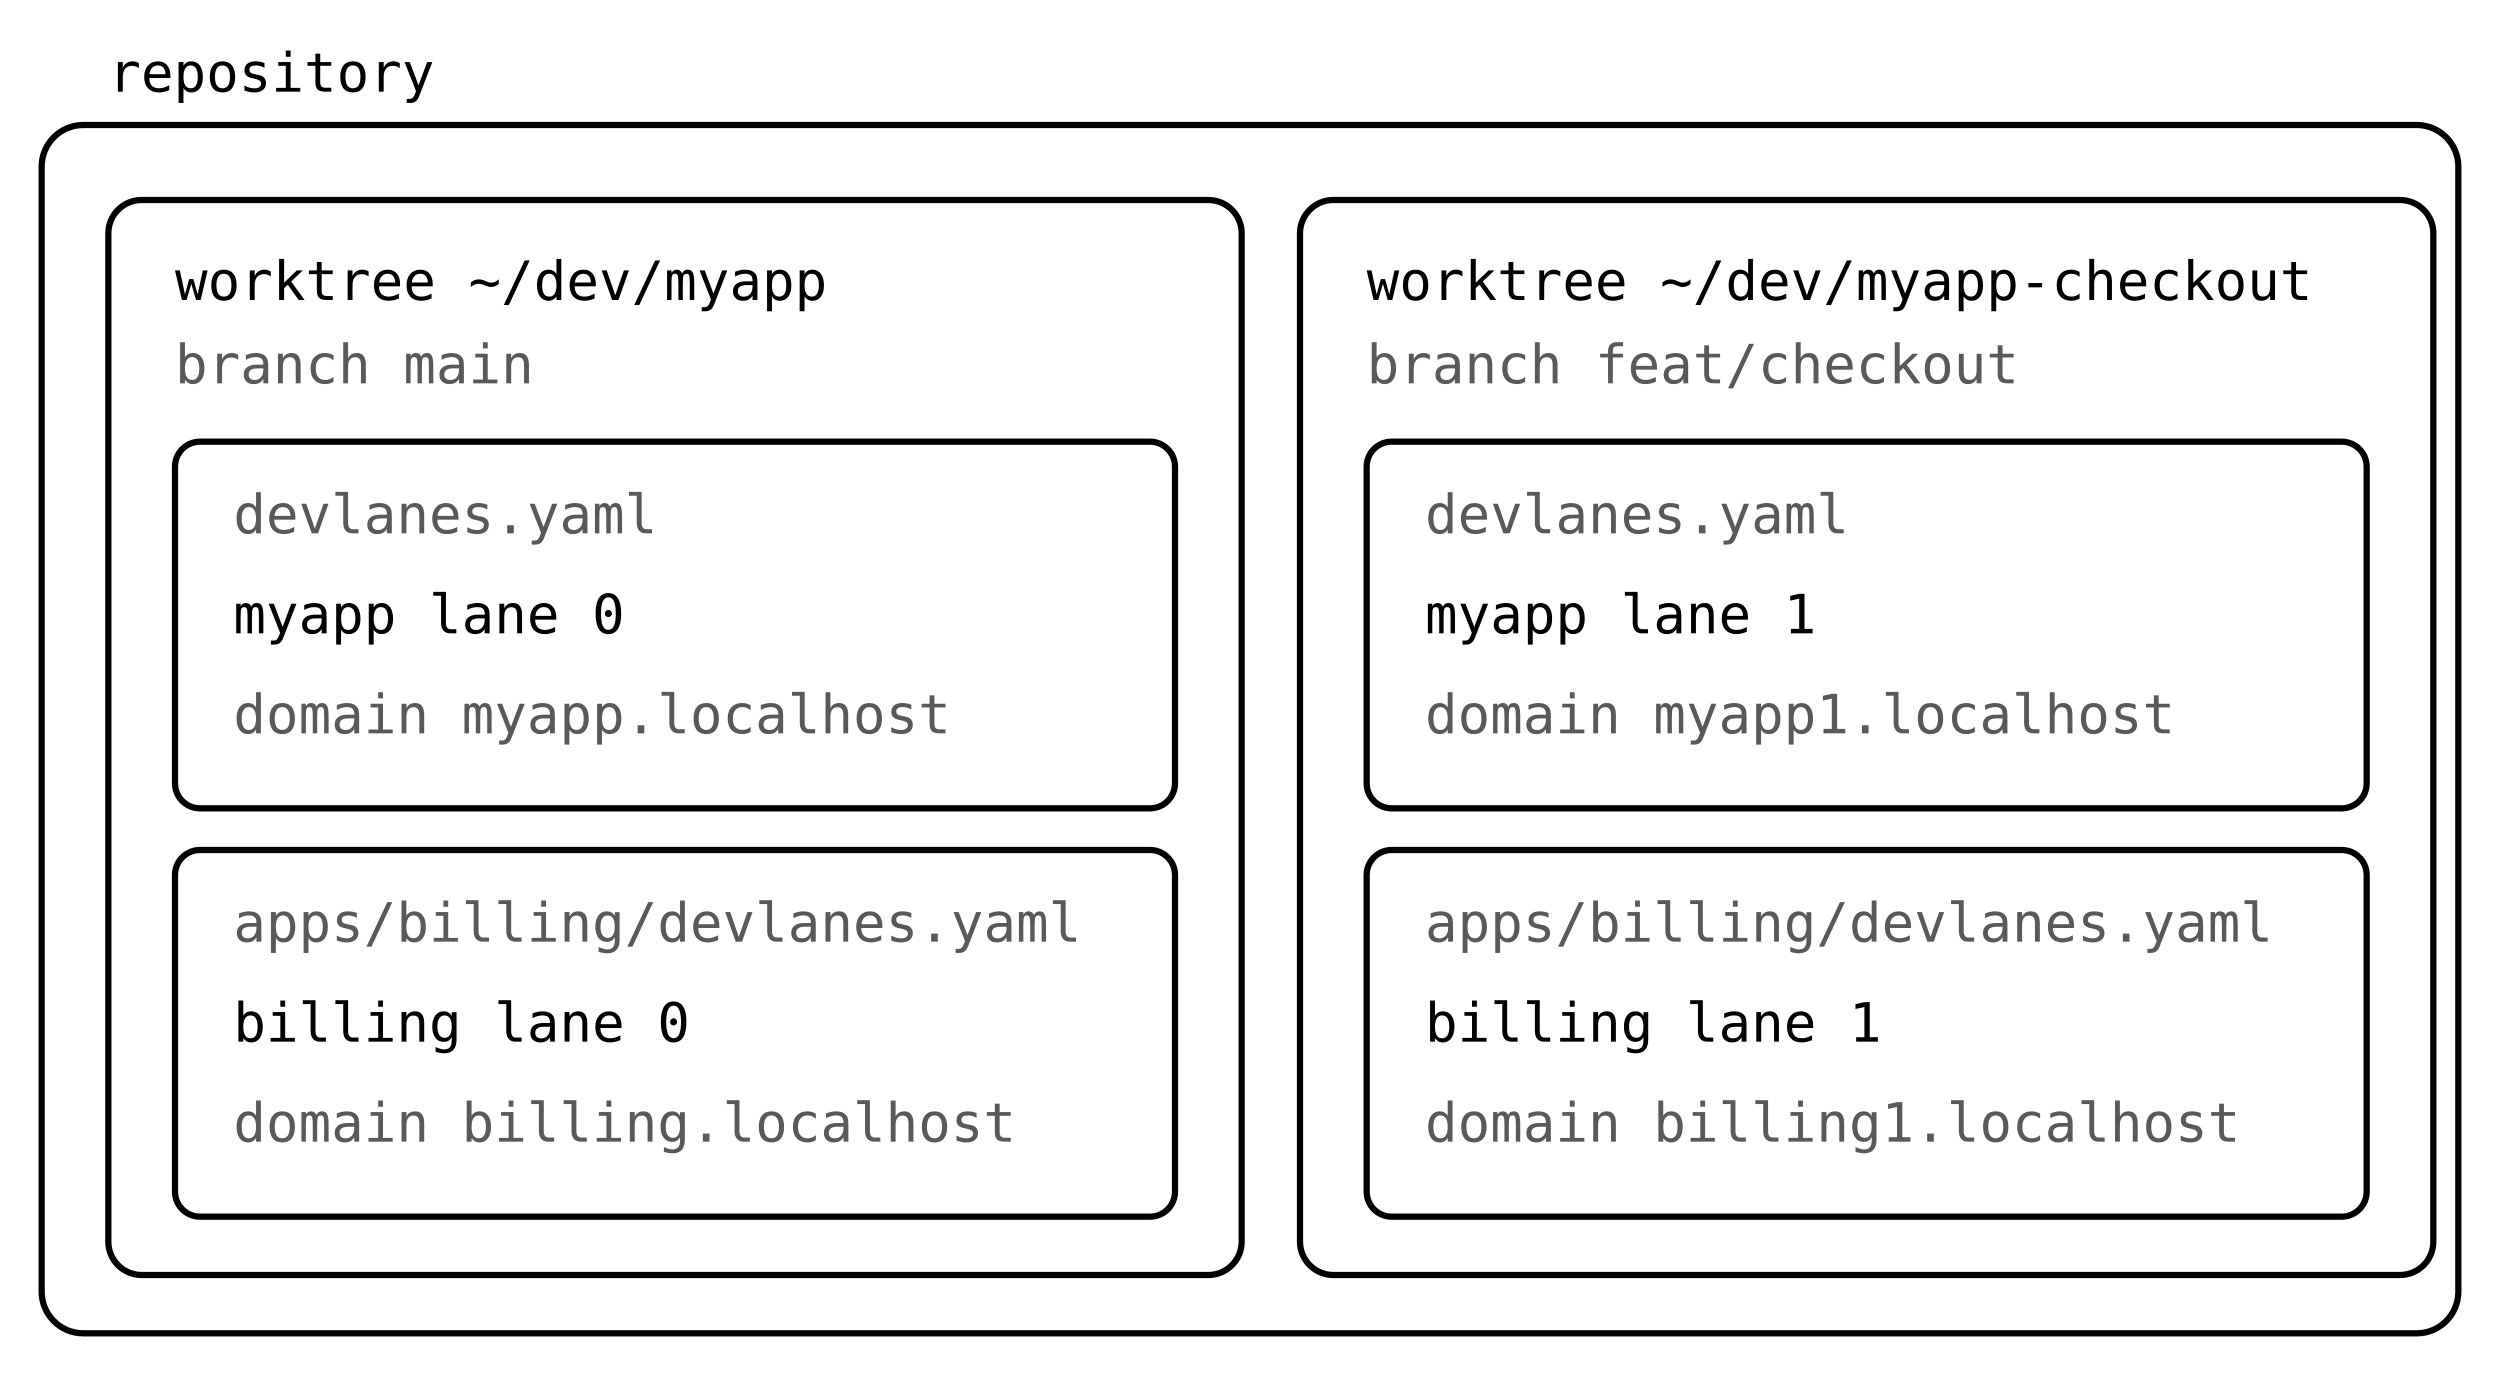
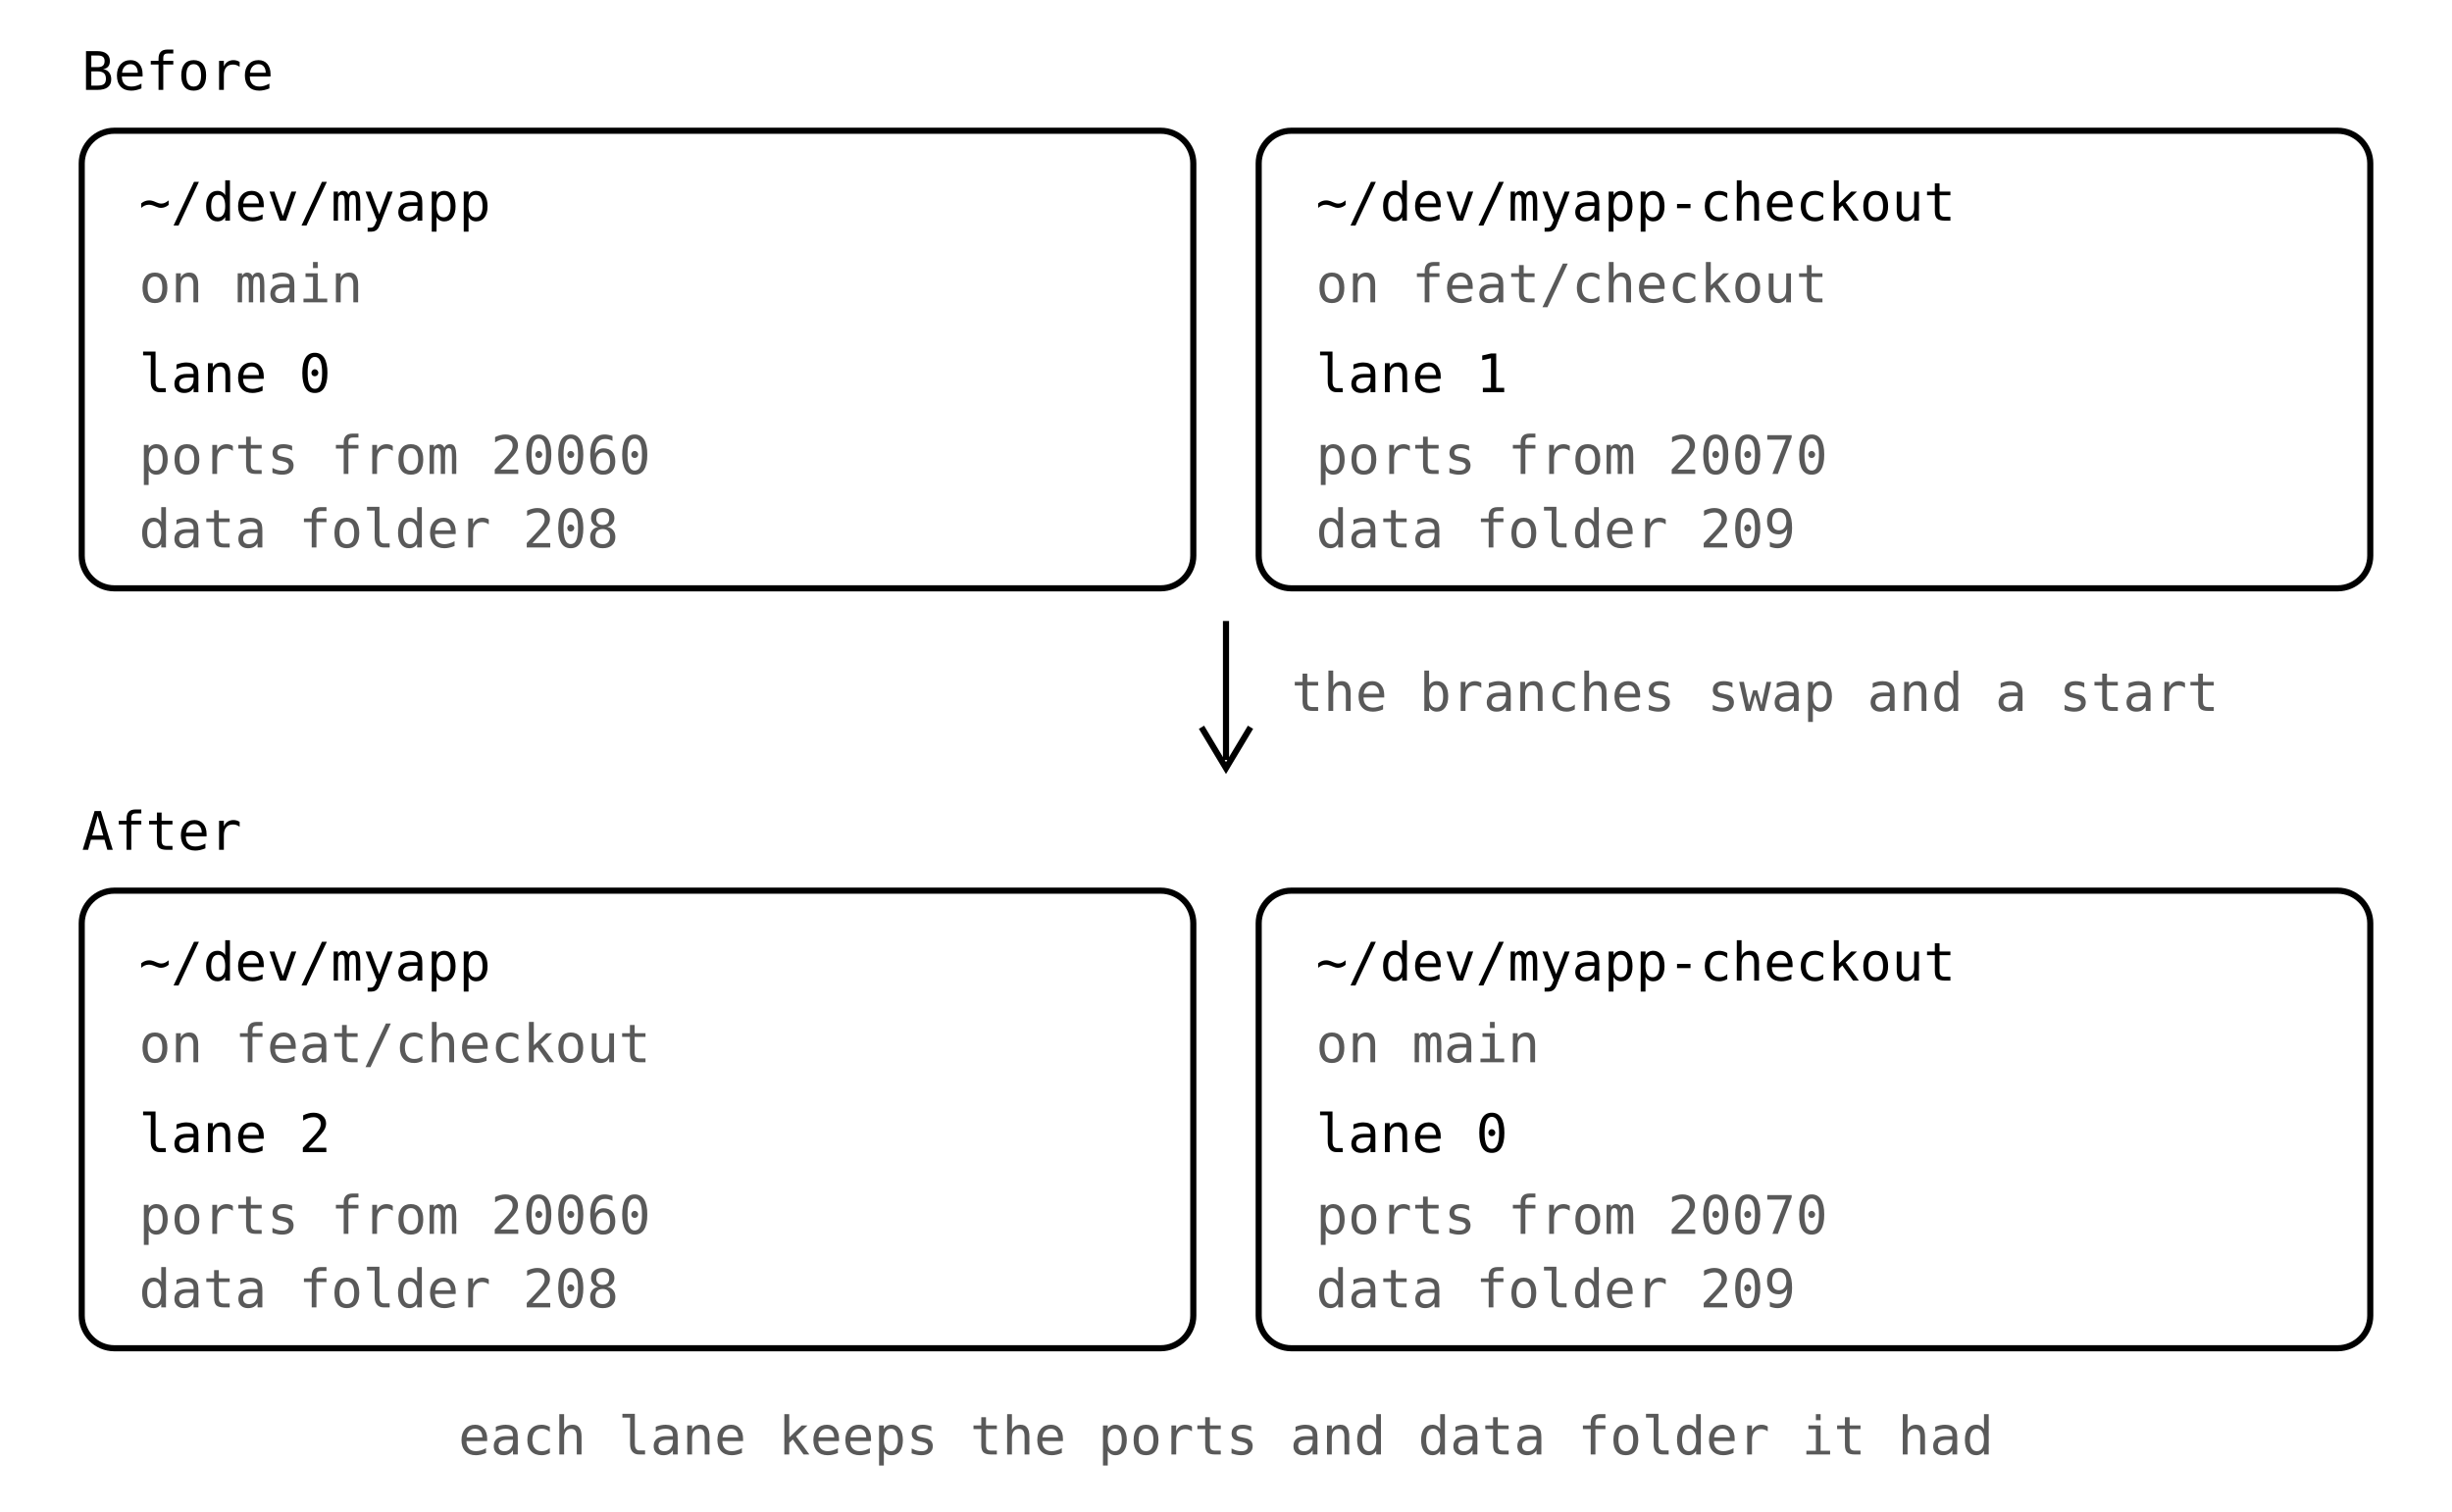
- <svg xmlns="http://www.w3.org/2000/svg" viewBox="0 0 600 330" role="img" font-family="'JetBrains Mono', ui-monospace, monospace" font-size="13">
+ <svg xmlns="http://www.w3.org/2000/svg" viewBox="0 0 600 370" role="img" font-family="'JetBrains Mono', ui-monospace, monospace" font-size="13">
  <style>
    .line { stroke: var(--dl-diagram-line, currentColor); fill: none; stroke-width: 1.5; }
    .fill { fill: var(--dl-diagram-fill, transparent); stroke: var(--dl-diagram-line, currentColor); stroke-width: 1.5; }
    .label { fill: currentColor; }
    .dim { fill: currentColor; opacity: 0.65; }
  </style>
-   <rect class="line" x="10" y="30" width="580" height="290" rx="10" />
-   <text class="label" x="26" y="22">repository</text>
-   <rect class="fill" x="26" y="48" width="272" height="258" rx="8" />
-   <text class="label" x="42" y="72">worktree ~/dev/myapp</text>
-   <text class="dim" x="42" y="92">branch main</text>
-   <rect class="line" x="42" y="106" width="240" height="88" rx="6" />
-   <text class="dim" x="56" y="128">devlanes.yaml</text>
-   <text class="label" x="56" y="152">myapp lane 0</text>
-   <text class="dim" x="56" y="176">domain myapp.localhost</text>
-   <rect class="line" x="42" y="204" width="240" height="88" rx="6" />
-   <text class="dim" x="56" y="226">apps/billing/devlanes.yaml</text>
-   <text class="label" x="56" y="250">billing lane 0</text>
-   <text class="dim" x="56" y="274">domain billing.localhost</text>
-   <rect class="fill" x="312" y="48" width="272" height="258" rx="8" />
-   <text class="label" x="328" y="72">worktree ~/dev/myapp-checkout</text>
-   <text class="dim" x="328" y="92">branch feat/checkout</text>
-   <rect class="line" x="328" y="106" width="240" height="88" rx="6" />
-   <text class="dim" x="342" y="128">devlanes.yaml</text>
-   <text class="label" x="342" y="152">myapp lane 1</text>
-   <text class="dim" x="342" y="176">domain myapp1.localhost</text>
-   <rect class="line" x="328" y="204" width="240" height="88" rx="6" />
-   <text class="dim" x="342" y="226">apps/billing/devlanes.yaml</text>
-   <text class="label" x="342" y="250">billing lane 1</text>
-   <text class="dim" x="342" y="274">domain billing1.localhost</text>
+   <text class="label" x="20" y="22">Before</text>
+   <rect class="fill" x="20" y="32" width="272" height="112" rx="8" />
+   <text class="label" x="34" y="54">~/dev/myapp</text>
+   <text class="dim" x="34" y="74">on main</text>
+   <text class="label" x="34" y="96">lane 0</text>
+   <text class="dim" x="34" y="116">ports from 20060</text>
+   <text class="dim" x="34" y="134">data folder 208</text>
+   <rect class="fill" x="308" y="32" width="272" height="112" rx="8" />
+   <text class="label" x="322" y="54">~/dev/myapp-checkout</text>
+   <text class="dim" x="322" y="74">on feat/checkout</text>
+   <text class="label" x="322" y="96">lane 1</text>
+   <text class="dim" x="322" y="116">ports from 20070</text>
+   <text class="dim" x="322" y="134">data folder 209</text>
+   <path class="line" d="M 300 152 L 300 186" />
+   <path class="line" d="M 294 178 L 300 188 L 306 178" />
+   <text class="dim" x="316" y="174">the branches swap and a start</text>
+   <text class="label" x="20" y="208">After</text>
+   <rect class="fill" x="20" y="218" width="272" height="112" rx="8" />
+   <text class="label" x="34" y="240">~/dev/myapp</text>
+   <text class="dim" x="34" y="260">on feat/checkout</text>
+   <text class="label" x="34" y="282">lane 2</text>
+   <text class="dim" x="34" y="302">ports from 20060</text>
+   <text class="dim" x="34" y="320">data folder 208</text>
+   <rect class="fill" x="308" y="218" width="272" height="112" rx="8" />
+   <text class="label" x="322" y="240">~/dev/myapp-checkout</text>
+   <text class="dim" x="322" y="260">on main</text>
+   <text class="label" x="322" y="282">lane 0</text>
+   <text class="dim" x="322" y="302">ports from 20070</text>
+   <text class="dim" x="322" y="320">data folder 209</text>
+   <text class="dim" x="300" y="356" text-anchor="middle">each lane keeps the ports and data folder it had</text>
</svg>
